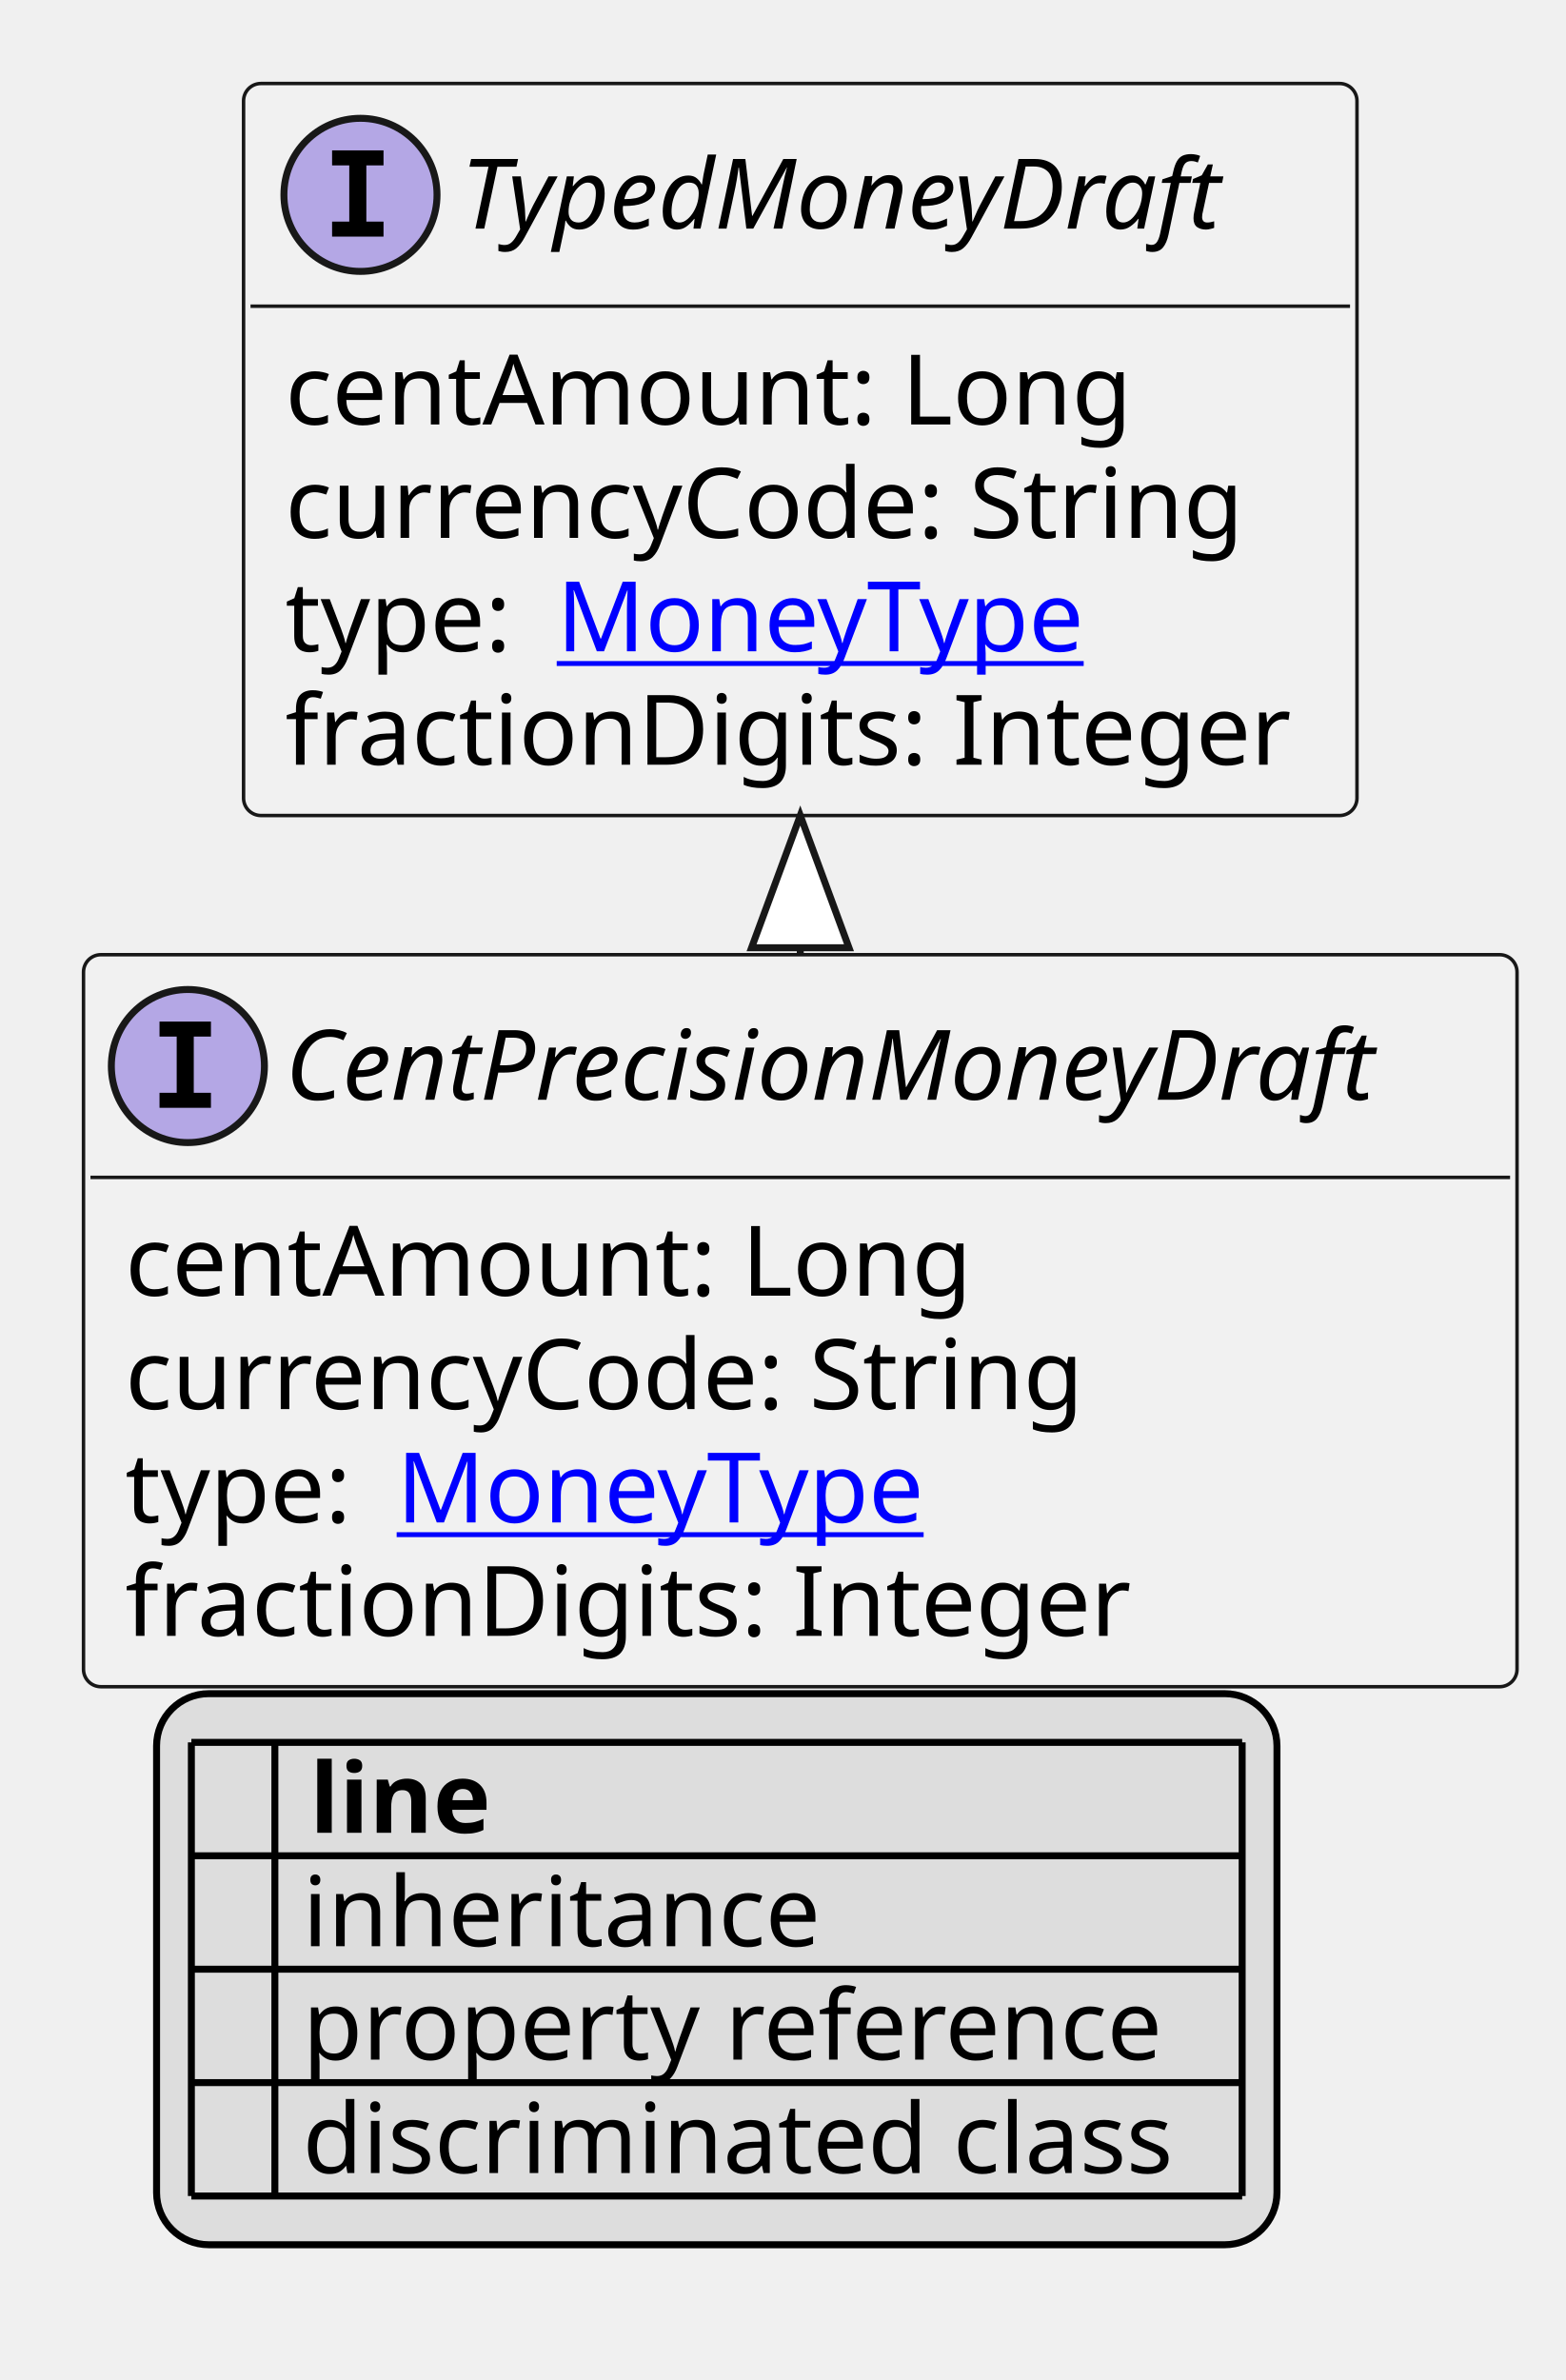
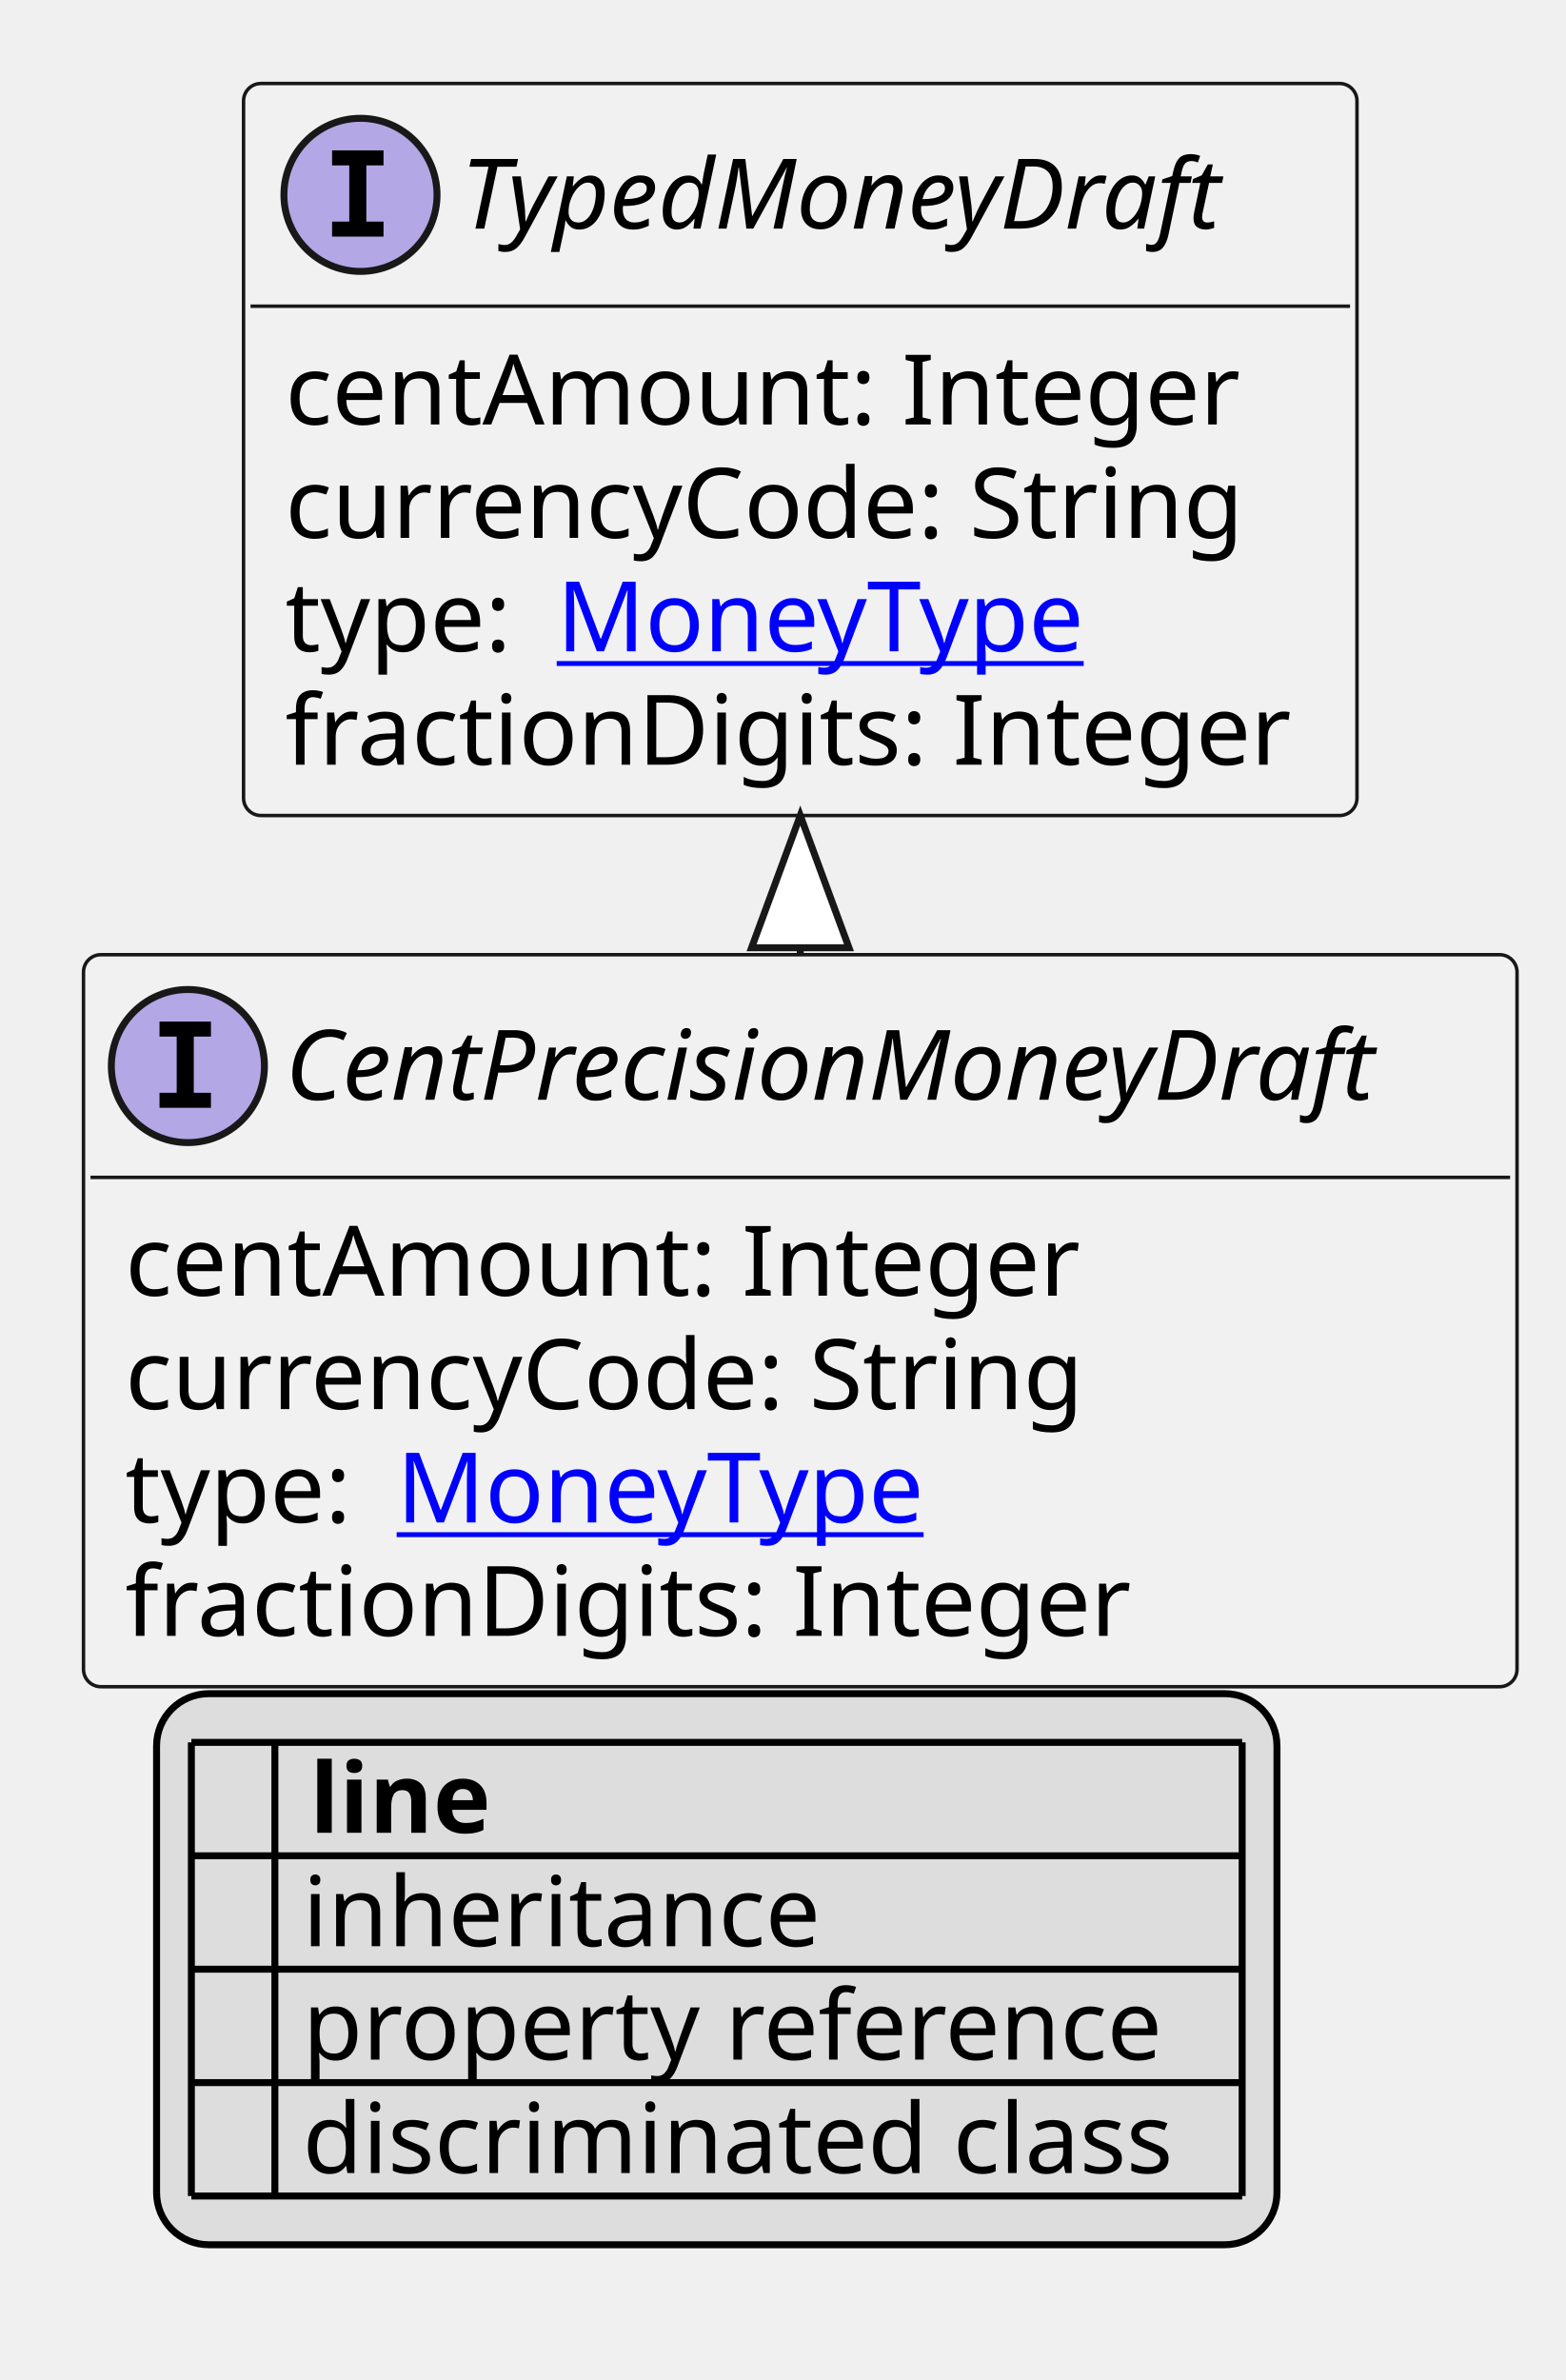
<svg xmlns="http://www.w3.org/2000/svg" xmlns:xlink="http://www.w3.org/1999/xlink" contentStyleType="text/css" height="342px" preserveAspectRatio="none" style="width:225px;height:342px;background:#FFFFFF;" version="1.1" viewBox="0 0 225 342" width="225px" zoomAndPan="magnify">
  <defs>
-     <filter height="1" id="b84nhwgkuphuy0" width="1" x="0" y="0">
+     <filter height="1" id="b1sgyoqxfztfva0" width="1" x="0" y="0">
      <feFlood flood-color="#000000" result="flood" />
      <feComposite in="SourceGraphic" in2="flood" operator="over" />
    </filter>
-     <filter height="1" id="b84nhwgkuphuy1" width="1" x="0" y="0">
+     <filter height="1" id="b1sgyoqxfztfva1" width="1" x="0" y="0">
      <feFlood flood-color="#008000" result="flood" />
      <feComposite in="SourceGraphic" in2="flood" operator="over" />
    </filter>
-     <filter height="1" id="b84nhwgkuphuy2" width="1" x="0" y="0">
+     <filter height="1" id="b1sgyoqxfztfva2" width="1" x="0" y="0">
      <feFlood flood-color="#0000FF" result="flood" />
      <feComposite in="SourceGraphic" in2="flood" operator="over" />
    </filter>
  </defs>
  <g>
    <a href="CentPrecisionMoneyDraft.svg" target="_top" title="CentPrecisionMoneyDraft.svg" xlink:actuate="onRequest" xlink:href="CentPrecisionMoneyDraft.svg" xlink:show="new" xlink:title="CentPrecisionMoneyDraft.svg" xlink:type="simple">
      <g id="elem_CentPrecisionMoneyDraft">
        <rect codeLine="10" fill="#F1F1F1" height="105.188" id="CentPrecisionMoneyDraft" rx="2.5" ry="2.5" style="stroke:#181818;stroke-width:0.5;" width="206" x="12" y="137.188" />
        <ellipse cx="27" cy="153.188" fill="#B4A7E5" rx="11" ry="11" style="stroke:#181818;stroke-width:1.0;" />
        <path d="M22.922,148.953 L22.922,146.797 L30.312,146.797 L30.312,148.953 L27.844,148.953 L27.844,157.031 L30.312,157.031 L30.312,159.188 L22.922,159.188 L22.922,157.031 L25.391,157.031 L25.391,148.953 L22.922,148.953 Z " fill="#000000" />
        <text fill="#000000" font-family="sans-serif" font-size="14" font-style="italic" lengthAdjust="spacing" textLength="174" x="41" y="158.034">CentPrecisionMoneyDraft</text>
        <line style="stroke:#181818;stroke-width:0.5;" x1="13" x2="217" y1="169.188" y2="169.188" />
-         <text fill="#000000" font-family="sans-serif" font-size="14" lengthAdjust="spacing" textLength="128" x="18" y="186.183">centAmount: Long</text>
+         <text fill="#000000" font-family="sans-serif" font-size="14" lengthAdjust="spacing" textLength="143" x="18" y="186.183">centAmount: Integer</text>
        <text fill="#000000" font-family="sans-serif" font-size="14" lengthAdjust="spacing" textLength="146" x="18" y="202.48">currencyCode: String</text>
        <text fill="#000000" font-family="sans-serif" font-size="14" lengthAdjust="spacing" textLength="35" x="18" y="218.776">type:</text>
        <a href="MoneyType.svg" target="_top" title="MoneyType.svg" xlink:actuate="onRequest" xlink:href="MoneyType.svg" xlink:show="new" xlink:title="MoneyType.svg" xlink:type="simple">
          <text fill="#0000FF" font-family="sans-serif" font-size="14" lengthAdjust="spacing" text-decoration="underline" textLength="80" x="57" y="218.776">MoneyType</text>
        </a>
        <text fill="#000000" font-family="sans-serif" font-size="14" lengthAdjust="spacing" textLength="148" x="18" y="235.073">fractionDigits: Integer</text>
      </g>
    </a>
    <a href="TypedMoneyDraft.svg" target="_top" title="TypedMoneyDraft.svg" xlink:actuate="onRequest" xlink:href="TypedMoneyDraft.svg" xlink:show="new" xlink:title="TypedMoneyDraft.svg" xlink:type="simple">
      <g id="elem_TypedMoneyDraft">
        <rect codeLine="16" fill="#F1F1F1" height="105.188" id="TypedMoneyDraft" rx="2.5" ry="2.5" style="stroke:#181818;stroke-width:0.5;" width="160" x="35" y="12" />
        <ellipse cx="51.8" cy="28" fill="#B4A7E5" rx="11" ry="11" style="stroke:#181818;stroke-width:1.0;" />
        <path d="M47.722,23.766 L47.722,21.609 L55.112,21.609 L55.112,23.766 L52.644,23.766 L52.644,31.844 L55.112,31.844 L55.112,34 L47.722,34 L47.722,31.844 L50.191,31.844 L50.191,23.766 L47.722,23.766 Z " fill="#000000" />
        <text fill="#000000" font-family="sans-serif" font-size="14" font-style="italic" lengthAdjust="spacing" textLength="124" x="66.2" y="32.847">TypedMoneyDraft</text>
        <line style="stroke:#181818;stroke-width:0.5;" x1="36" x2="194" y1="44" y2="44" />
-         <text fill="#000000" font-family="sans-serif" font-size="14" lengthAdjust="spacing" textLength="128" x="41" y="60.995">centAmount: Long</text>
+         <text fill="#000000" font-family="sans-serif" font-size="14" lengthAdjust="spacing" textLength="143" x="41" y="60.995">centAmount: Integer</text>
        <text fill="#000000" font-family="sans-serif" font-size="14" lengthAdjust="spacing" textLength="146" x="41" y="77.292">currencyCode: String</text>
        <text fill="#000000" font-family="sans-serif" font-size="14" lengthAdjust="spacing" textLength="35" x="41" y="93.589">type:</text>
        <a href="MoneyType.svg" target="_top" title="MoneyType.svg" xlink:actuate="onRequest" xlink:href="MoneyType.svg" xlink:show="new" xlink:title="MoneyType.svg" xlink:type="simple">
          <text fill="#0000FF" font-family="sans-serif" font-size="14" lengthAdjust="spacing" text-decoration="underline" textLength="80" x="80" y="93.589">MoneyType</text>
        </a>
        <text fill="#000000" font-family="sans-serif" font-size="14" lengthAdjust="spacing" textLength="148" x="41" y="109.886">fractionDigits: Integer</text>
      </g>
    </a>
    <line style="stroke:#181818;stroke-width:1.0;" x1="115" x2="115" y1="117.188" y2="137.188" />
    <polygon fill="#FFFFFF" points="115,117.188,108,136.188,122,136.188,115,117.188" style="stroke:#181818;stroke-width:1.0;" />
    <rect fill="#DDDDDD" height="79.188" id="_legend" rx="7.5" ry="7.5" style="stroke:#000000;stroke-width:1.0;" width="161" x="22.5" y="243.375" />
    <text fill="#000000" font-family="sans-serif" font-size="14" font-weight="bold" lengthAdjust="spacing" textLength="5" x="27.5" y="263.37"> </text>
    <text fill="#000000" font-family="sans-serif" font-size="14" font-weight="bold" lengthAdjust="spacing" textLength="28" x="44.5" y="263.37">line</text>
-     <text fill="#000000" filter="url(#b84nhwgkuphuy0)" font-family="sans-serif" font-size="14" lengthAdjust="spacing" textLength="12" x="27.5" y="279.667">   </text>
+     <text fill="#000000" filter="url(#b1sgyoqxfztfva0)" font-family="sans-serif" font-size="14" lengthAdjust="spacing" textLength="12" x="27.5" y="279.667">   </text>
    <text fill="#000000" font-family="sans-serif" font-size="14" lengthAdjust="spacing" textLength="77" x="43.5" y="279.667">inheritance</text>
-     <text fill="#000000" filter="url(#b84nhwgkuphuy1)" font-family="sans-serif" font-size="14" lengthAdjust="spacing" textLength="12" x="27.5" y="295.964">   </text>
+     <text fill="#000000" filter="url(#b1sgyoqxfztfva1)" font-family="sans-serif" font-size="14" lengthAdjust="spacing" textLength="12" x="27.5" y="295.964">   </text>
    <text fill="#000000" font-family="sans-serif" font-size="14" lengthAdjust="spacing" textLength="129" x="43.5" y="295.964">property reference</text>
-     <text fill="#000000" filter="url(#b84nhwgkuphuy2)" font-family="sans-serif" font-size="14" lengthAdjust="spacing" textLength="12" x="27.5" y="312.261">   </text>
+     <text fill="#000000" filter="url(#b1sgyoqxfztfva2)" font-family="sans-serif" font-size="14" lengthAdjust="spacing" textLength="12" x="27.5" y="312.261">   </text>
    <text fill="#000000" font-family="sans-serif" font-size="14" lengthAdjust="spacing" textLength="131" x="43.5" y="312.261">discriminated class</text>
    <line style="stroke:#000000;stroke-width:1.0;" x1="27.5" x2="178.5" y1="250.375" y2="250.375" />
    <line style="stroke:#000000;stroke-width:1.0;" x1="27.5" x2="178.5" y1="266.672" y2="266.672" />
    <line style="stroke:#000000;stroke-width:1.0;" x1="27.5" x2="178.5" y1="282.969" y2="282.969" />
    <line style="stroke:#000000;stroke-width:1.0;" x1="27.5" x2="178.5" y1="299.266" y2="299.266" />
    <line style="stroke:#000000;stroke-width:1.0;" x1="27.5" x2="178.5" y1="315.562" y2="315.562" />
    <line style="stroke:#000000;stroke-width:1.0;" x1="27.5" x2="27.5" y1="250.375" y2="315.562" />
    <line style="stroke:#000000;stroke-width:1.0;" x1="39.5" x2="39.5" y1="250.375" y2="315.562" />
    <line style="stroke:#000000;stroke-width:1.0;" x1="178.5" x2="178.5" y1="250.375" y2="315.562" />
  </g>
</svg>
